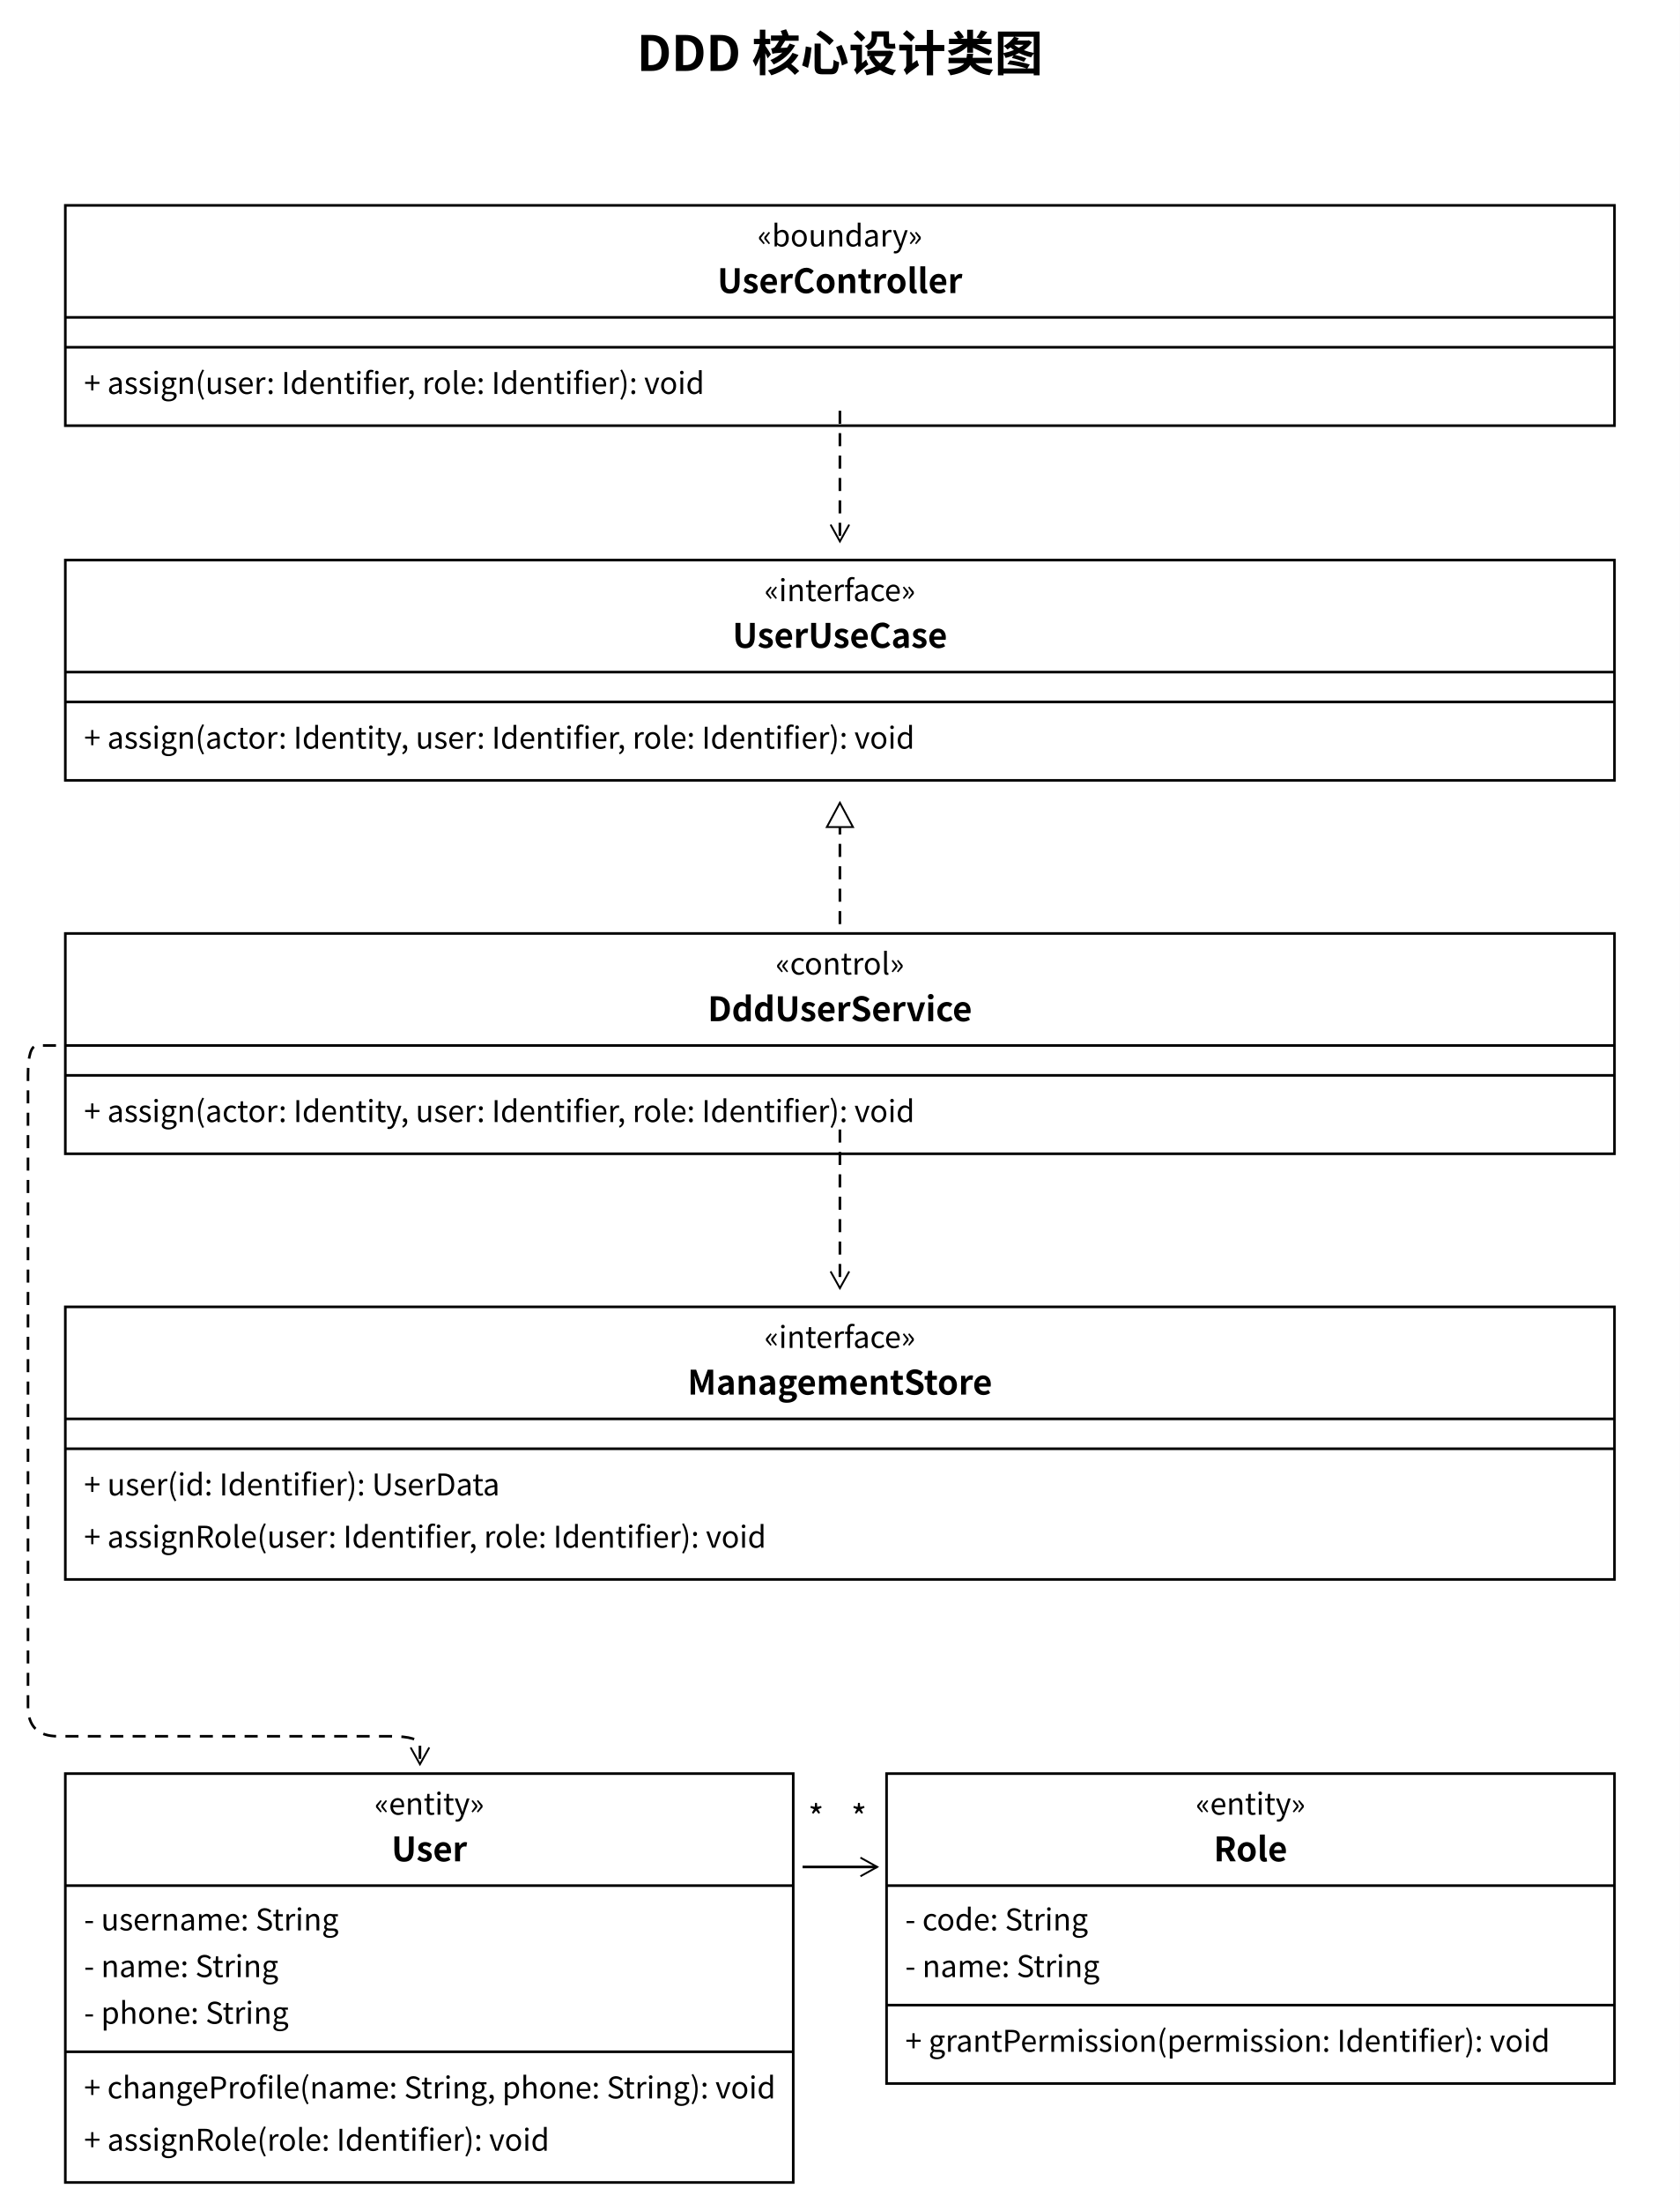
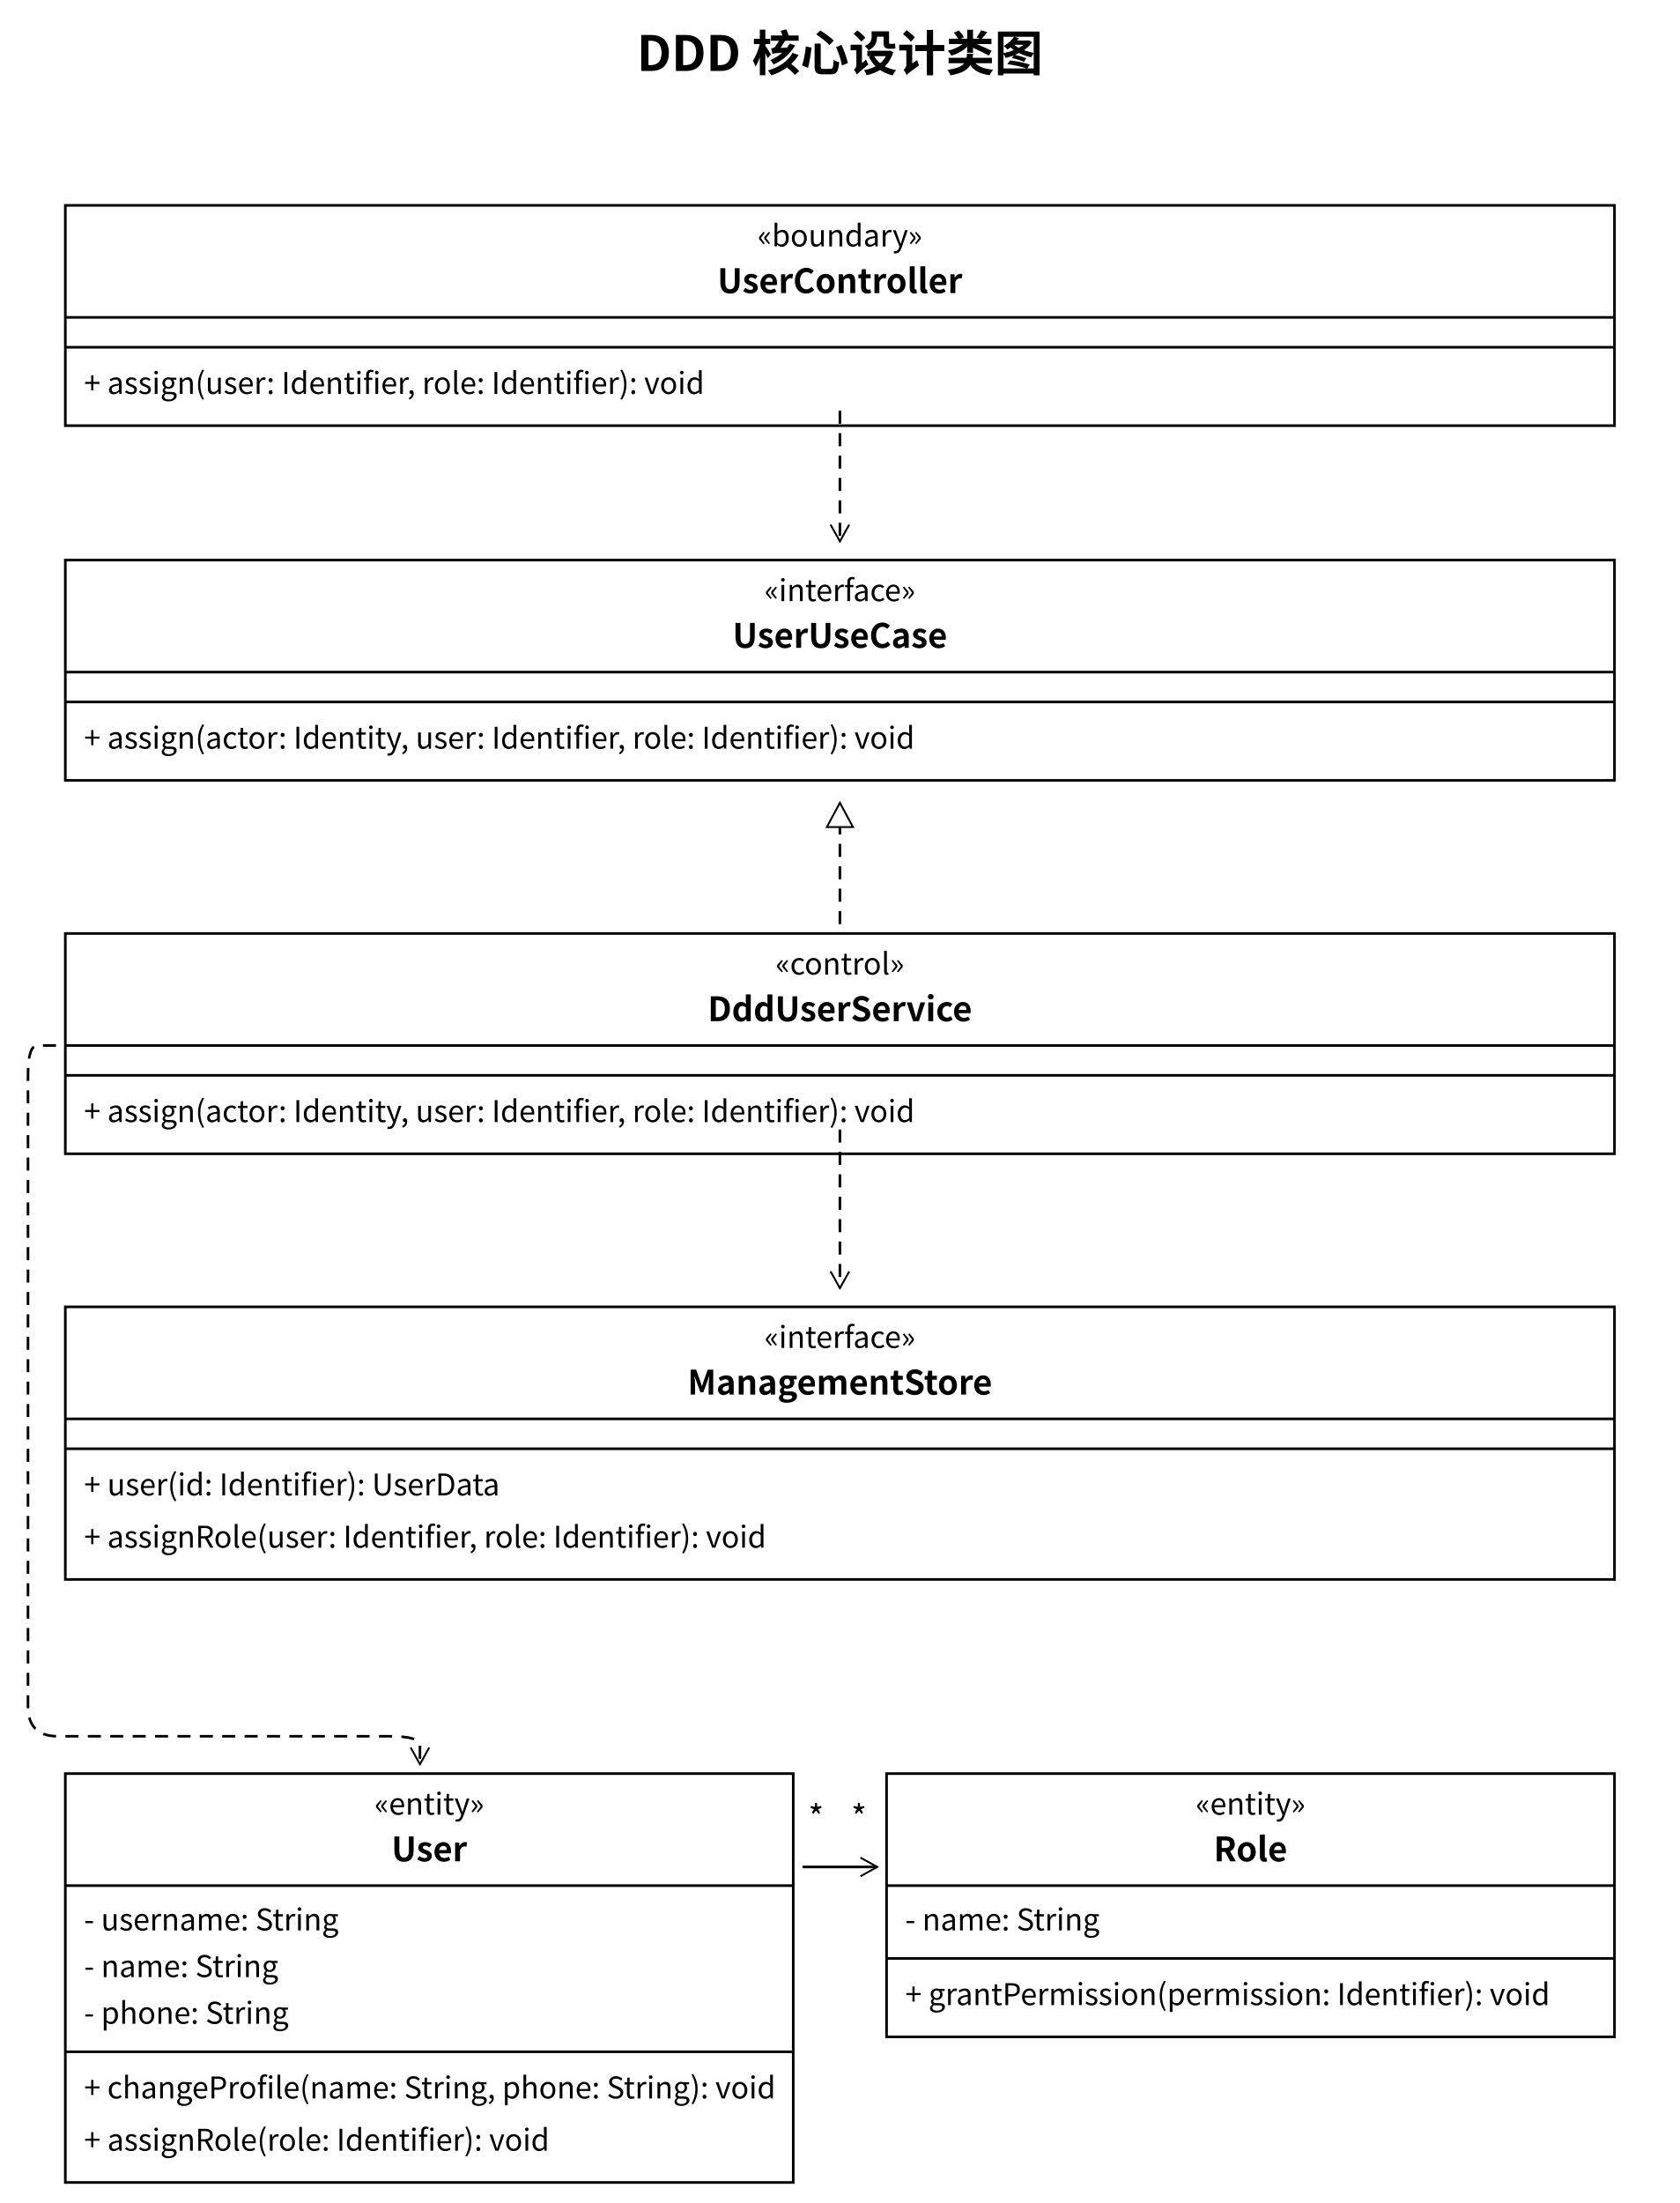
<svg xmlns="http://www.w3.org/2000/svg" width="900" height="1180" viewBox="0 0 900 1180">
  <style>text{font-family:'PingFang SC','Microsoft YaHei','Noto Sans CJK SC',system-ui,sans-serif;fill:black}</style>
  <defs>
    <marker id="open" markerWidth="12" markerHeight="12" refX="10" refY="6" orient="auto" markerUnits="userSpaceOnUse">
      <path d="M1,1 L10,6 L1,11" fill="none" stroke="black" />
    </marker>
    <marker id="filled" markerWidth="12" markerHeight="12" refX="10" refY="6" orient="auto" markerUnits="userSpaceOnUse">
      <path d="M1,1 L10,6 L1,11 Z" fill="black" />
    </marker>
    <marker id="triangle" markerWidth="16" markerHeight="16" refX="14" refY="8" orient="auto" markerUnits="userSpaceOnUse">
      <path d="M1,1 L14,8 L1,15 Z" fill="white" stroke="black" />
    </marker>
  </defs>
  <rect width="100%" height="100%" fill="white" />
  <text x="450.0" y="38" font-size="26" text-anchor="middle" font-weight="600">DDD 核心设计类图</text>
  <rect x="35" y="110" width="830" height="118" rx="0" fill="white" stroke="black" stroke-width="1.4" />
  <text x="450.0" y="132" font-size="16" text-anchor="middle" font-weight="400">«boundary»</text>
  <text x="450.0" y="157" font-size="18" text-anchor="middle" font-weight="600">UserController</text>
  <path d="M 35,170 L 865,170" fill="none" stroke="black" stroke-width="1.4" />
  <path d="M 35,186 L 865,186" fill="none" stroke="black" stroke-width="1.4" />
  <text x="45" y="211" font-size="16" text-anchor="start" font-weight="400">+ assign(user: Identifier, role: Identifier): void</text>
  <rect x="35" y="300" width="830" height="118" rx="0" fill="white" stroke="black" stroke-width="1.4" />
  <text x="450.0" y="322" font-size="16" text-anchor="middle" font-weight="400">«interface»</text>
  <text x="450.0" y="347" font-size="18" text-anchor="middle" font-weight="600">UserUseCase</text>
  <path d="M 35,360 L 865,360" fill="none" stroke="black" stroke-width="1.4" />
  <path d="M 35,376 L 865,376" fill="none" stroke="black" stroke-width="1.4" />
  <text x="45" y="401" font-size="16" text-anchor="start" font-weight="400">+ assign(actor: Identity, user: Identifier, role: Identifier): void</text>
  <rect x="35" y="500" width="830" height="118" rx="0" fill="white" stroke="black" stroke-width="1.4" />
  <text x="450.0" y="522" font-size="16" text-anchor="middle" font-weight="400">«control»</text>
  <text x="450.0" y="547" font-size="18" text-anchor="middle" font-weight="600">DddUserService</text>
  <path d="M 35,560 L 865,560" fill="none" stroke="black" stroke-width="1.4" />
  <path d="M 35,576 L 865,576" fill="none" stroke="black" stroke-width="1.4" />
  <text x="45" y="601" font-size="16" text-anchor="start" font-weight="400">+ assign(actor: Identity, user: Identifier, role: Identifier): void</text>
  <rect x="35" y="700" width="830" height="146" rx="0" fill="white" stroke="black" stroke-width="1.4" />
  <text x="450.0" y="722" font-size="16" text-anchor="middle" font-weight="400">«interface»</text>
  <text x="450.0" y="747" font-size="18" text-anchor="middle" font-weight="600">ManagementStore</text>
  <path d="M 35,760 L 865,760" fill="none" stroke="black" stroke-width="1.4" />
  <path d="M 35,776 L 865,776" fill="none" stroke="black" stroke-width="1.4" />
  <text x="45" y="801" font-size="16" text-anchor="start" font-weight="400">+ user(id: Identifier): UserData</text>
  <text x="45" y="829" font-size="16" text-anchor="start" font-weight="400">+ assignRole(user: Identifier, role: Identifier): void</text>
  <rect x="35" y="950" width="390" height="219" rx="0" fill="white" stroke="black" stroke-width="1.4" />
  <text x="230.0" y="972" font-size="16" text-anchor="middle" font-weight="400">«entity»</text>
  <text x="230.0" y="997" font-size="18" text-anchor="middle" font-weight="600">User</text>
  <path d="M 35,1010 L 425,1010" fill="none" stroke="black" stroke-width="1.4" />
  <text x="45" y="1034" font-size="16" text-anchor="start" font-weight="400">- username: String</text>
  <text x="45" y="1059" font-size="16" text-anchor="start" font-weight="400">- name: String</text>
  <text x="45" y="1084" font-size="16" text-anchor="start" font-weight="400">- phone: String</text>
  <path d="M 35,1099 L 425,1099" fill="none" stroke="black" stroke-width="1.4" />
  <text x="45" y="1124" font-size="16" text-anchor="start" font-weight="400">+ changeProfile(name: String, phone: String): void</text>
  <text x="45" y="1152" font-size="16" text-anchor="start" font-weight="400">+ assignRole(role: Identifier): void</text>
-   <rect x="475" y="950" width="390" height="166" rx="0" fill="white" stroke="black" stroke-width="1.4" />
+   <rect x="475" y="950" width="390" height="141" rx="0" fill="white" stroke="black" stroke-width="1.4" />
  <text x="670.0" y="972" font-size="16" text-anchor="middle" font-weight="400">«entity»</text>
  <text x="670.0" y="997" font-size="18" text-anchor="middle" font-weight="600">Role</text>
  <path d="M 475,1010 L 865,1010" fill="none" stroke="black" stroke-width="1.4" />
-   <text x="485" y="1034" font-size="16" text-anchor="start" font-weight="400">- code: String</text>
-   <text x="485" y="1059" font-size="16" text-anchor="start" font-weight="400">- name: String</text>
-   <path d="M 475,1074 L 865,1074" fill="none" stroke="black" stroke-width="1.4" />
-   <text x="485" y="1099" font-size="16" text-anchor="start" font-weight="400">+ grantPermission(permission: Identifier): void</text>
+   <text x="485" y="1034" font-size="16" text-anchor="start" font-weight="400">- name: String</text>
+   <path d="M 475,1049 L 865,1049" fill="none" stroke="black" stroke-width="1.4" />
+   <text x="485" y="1074" font-size="16" text-anchor="start" font-weight="400">+ grantPermission(permission: Identifier): void</text>
  <path d="M 450,220 L 450,290" fill="none" stroke="black" stroke-width="1.4" stroke-dasharray="7 5" marker-end="url(#open)" />
  <path d="M 450,495 L 450,430" fill="none" stroke="black" stroke-width="1.4" stroke-dasharray="7 5" marker-end="url(#triangle)" />
  <path d="M 450,605 L 450,690" fill="none" stroke="black" stroke-width="1.4" stroke-dasharray="7 5" marker-end="url(#open)" />
  <path d="M 30,560 L 20.0,560.0 Q 15,560 15.0,576.0 L 15.0,914.0 Q 15,930 31.0,930.0 L 209.0,930.0 Q 225,930 225.0,935.0 L 225,945" fill="none" stroke="black" stroke-width="1.4" stroke-dasharray="7 5" marker-end="url(#open)" />
  <path d="M 430,1000 L 470,1000" fill="none" stroke="black" stroke-width="1.4" marker-end="url(#open)" />
  <text x="433" y="980" font-size="18" text-anchor="start" font-weight="400">*</text>
  <text x="456" y="980" font-size="18" text-anchor="start" font-weight="400">*</text>
</svg>
